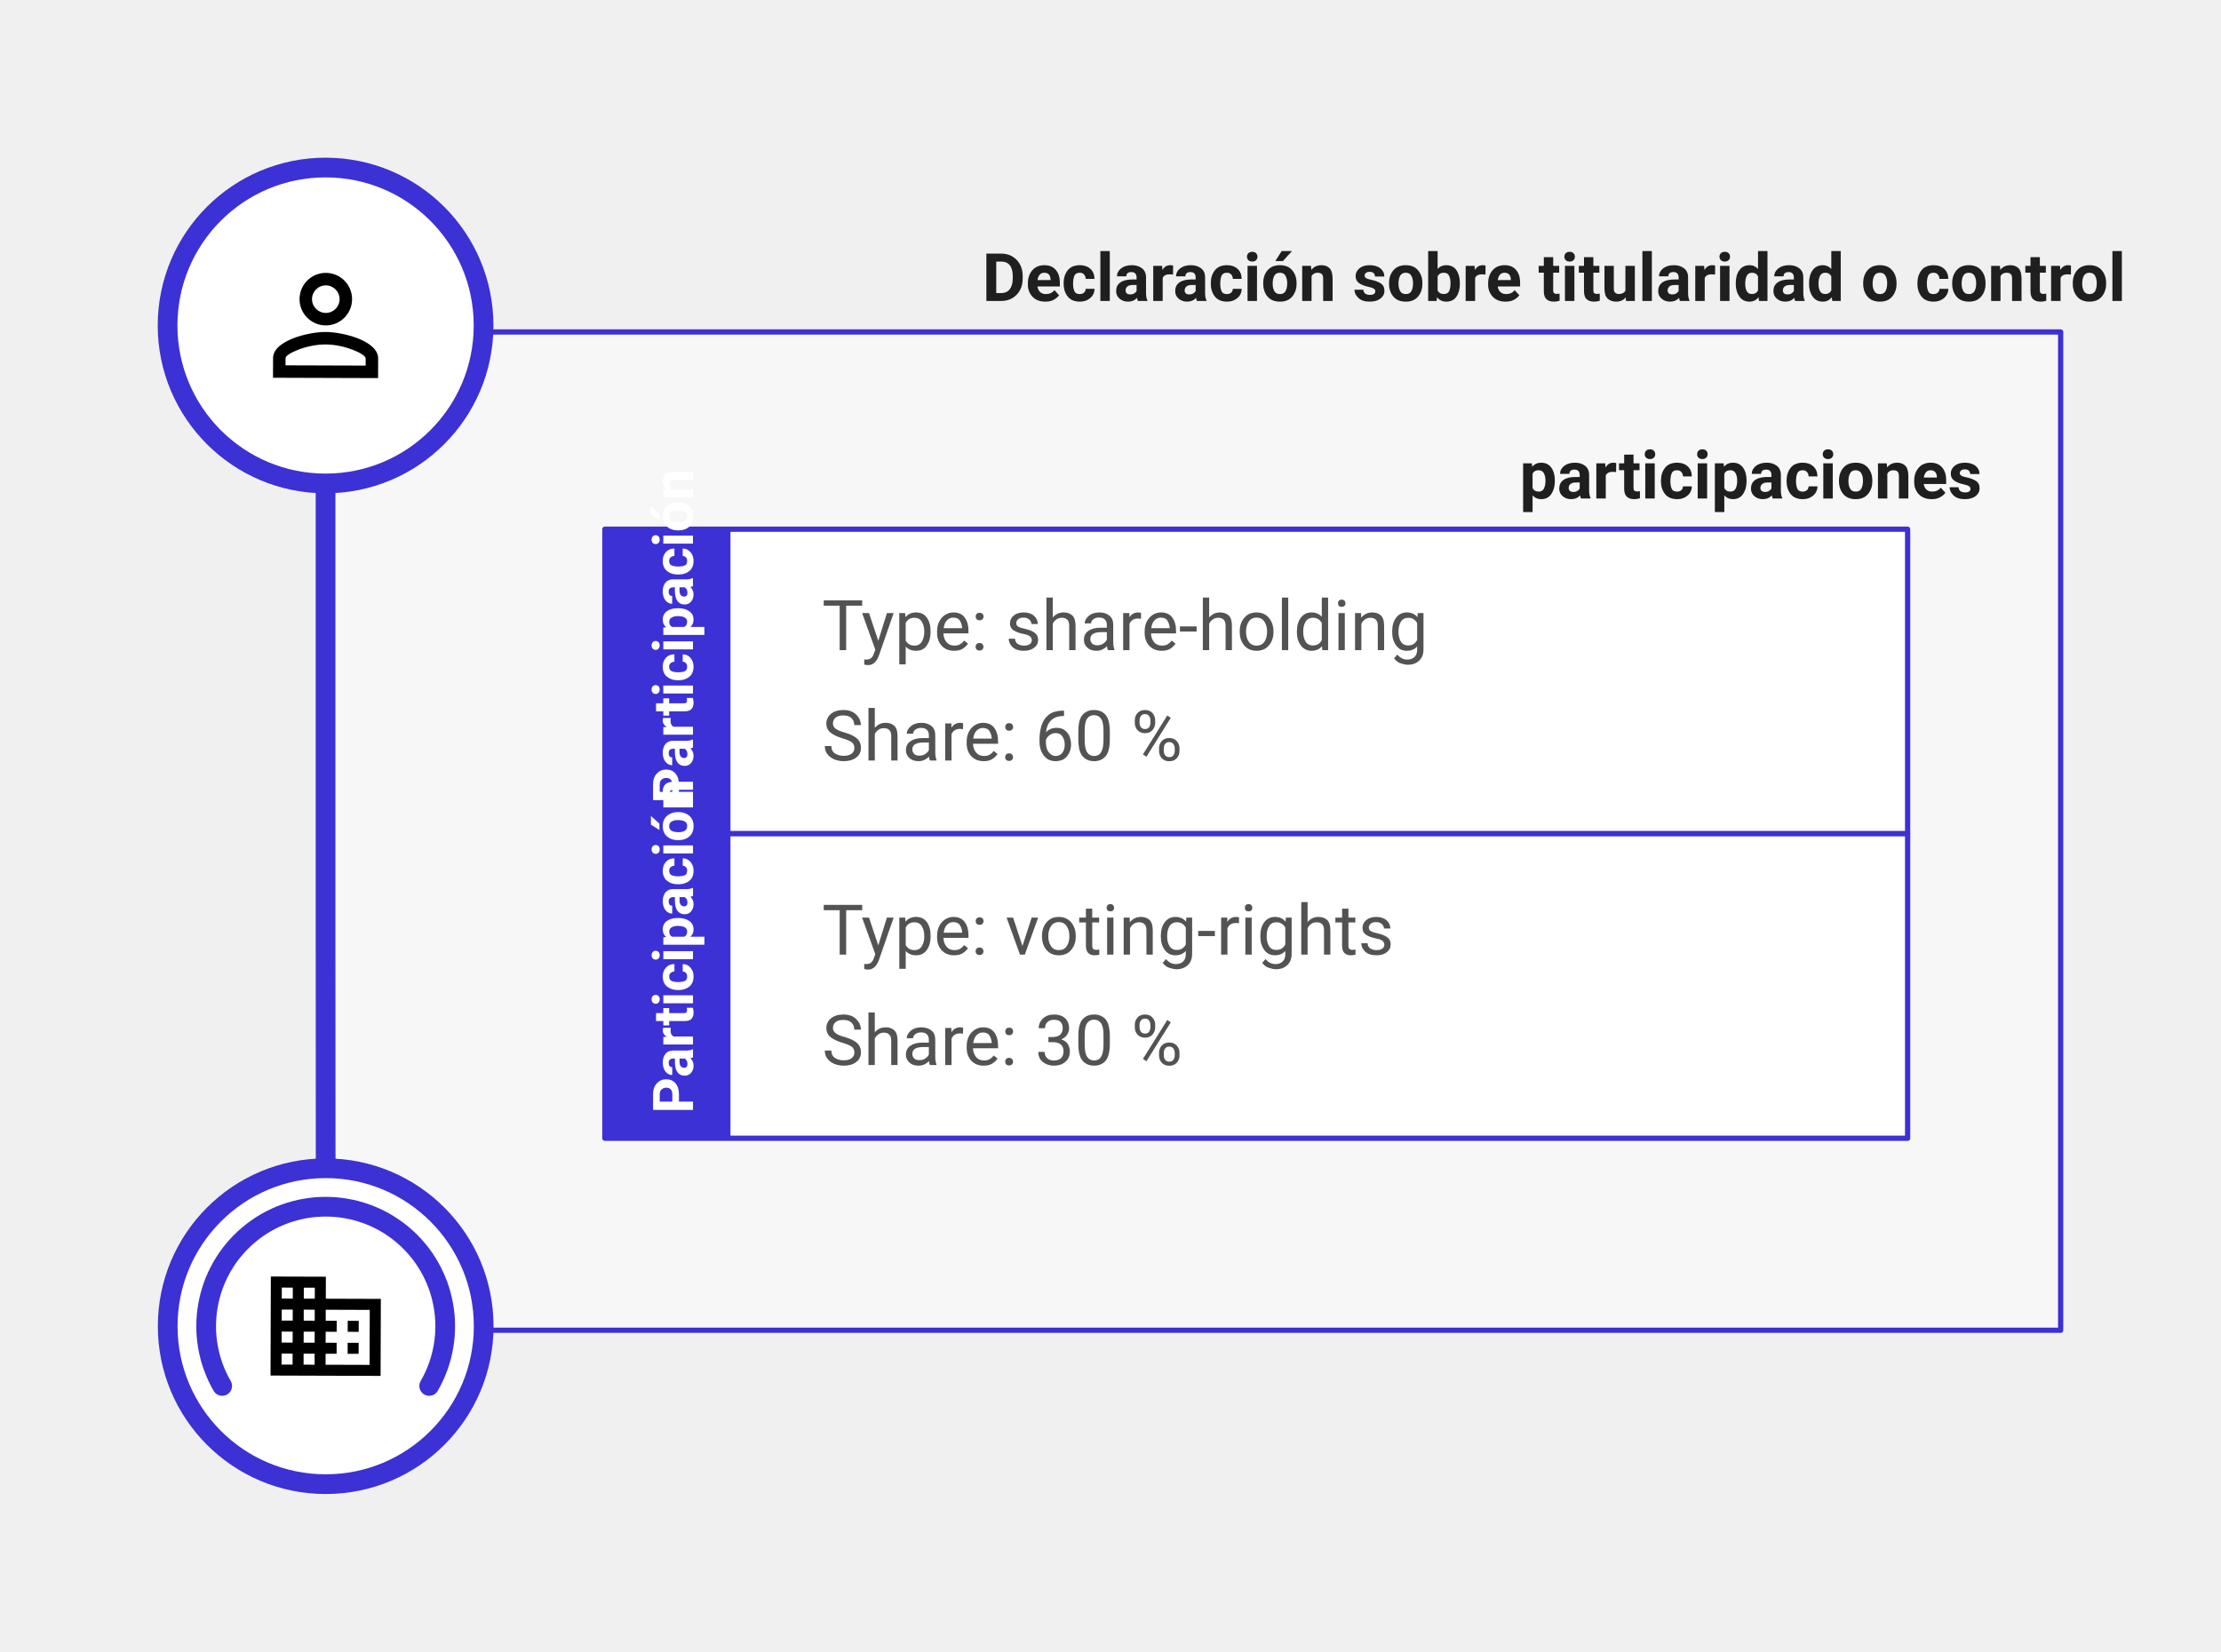
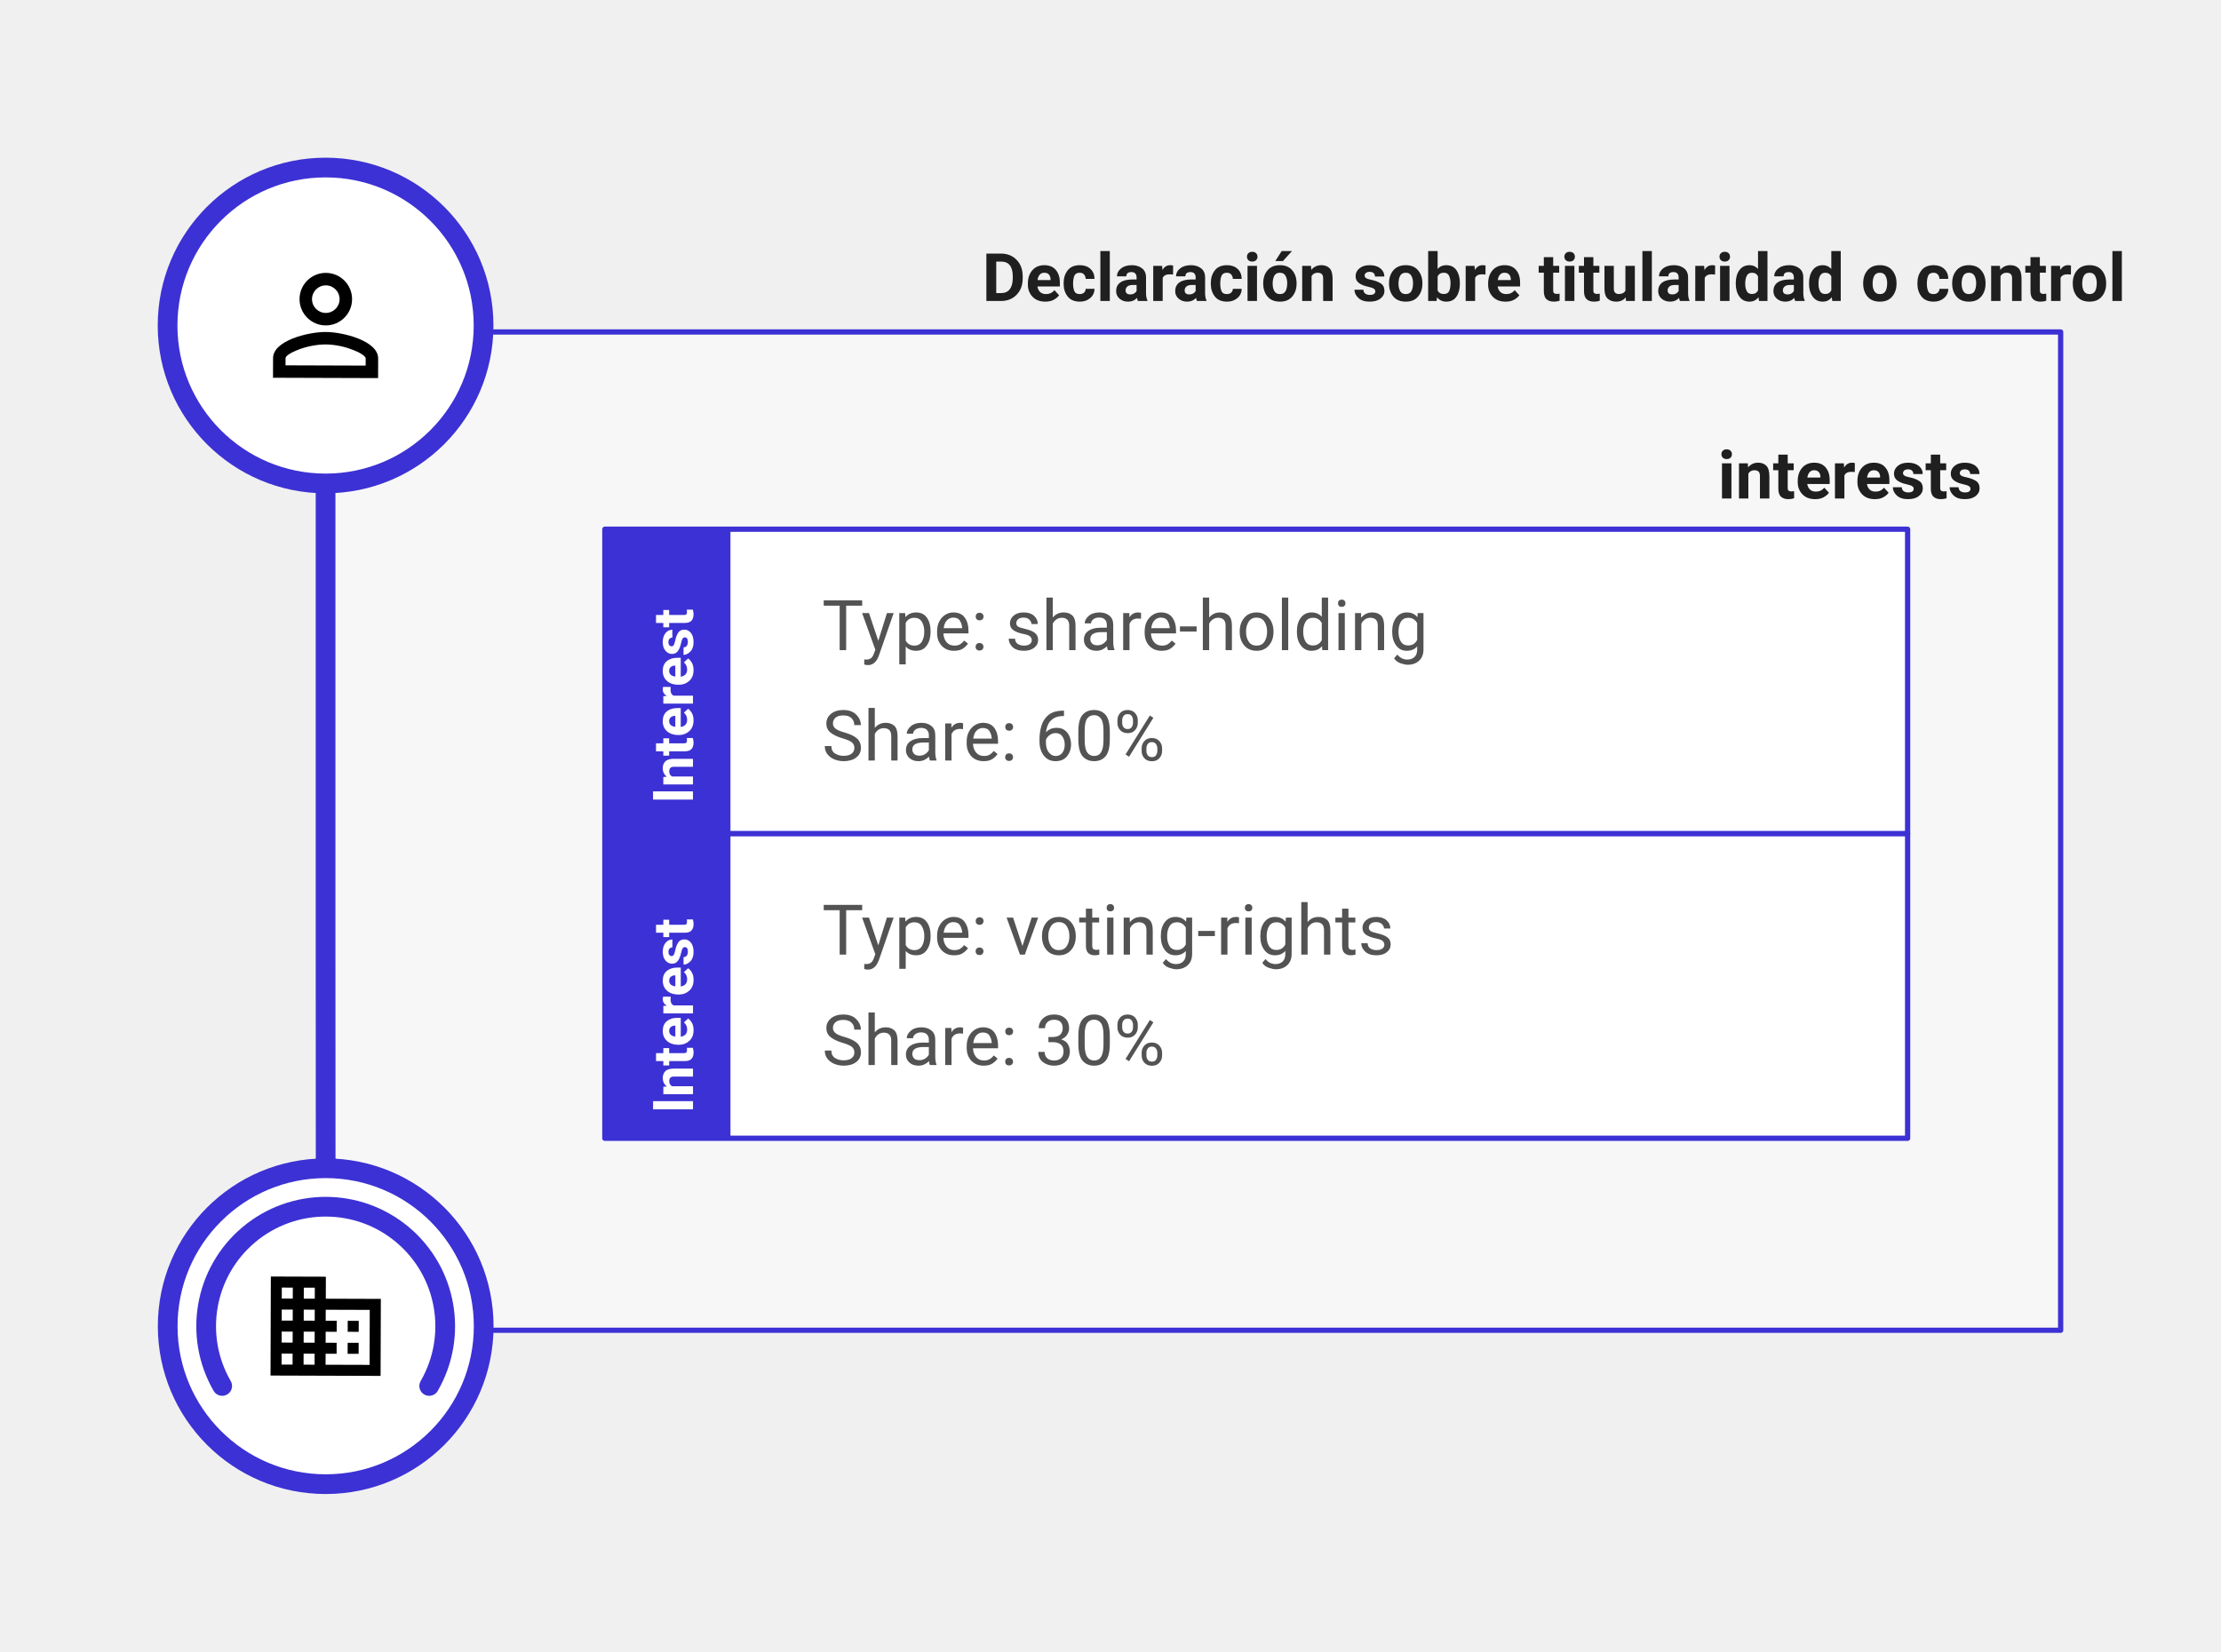
<svg xmlns="http://www.w3.org/2000/svg" id="Layer_1" data-name="Layer 1" viewBox="0 0 422.451 314.247" version="1.1" width="422.451" height="314.247">
  <defs id="defs3">
    <marker orient="auto" refY="0" refX="0" id="Arrow1Lend" style="overflow:visible">
      <path id="path4371" d="M 0,0 5,-5 -12.5,0 5,5 0,0 Z" style="fill:#3c31d4;fill-opacity:1;fill-rule:evenodd;stroke:#3c31d4;stroke-width:1pt;stroke-opacity:1" transform="matrix(-0.8,0,0,-0.8,-10,0)" />
    </marker>
    <marker orient="auto" refY="0" refX="0" id="Arrow1Mend" style="overflow:visible">
      <path id="path4377" d="M 0,0 5,-5 -12.5,0 5,5 0,0 Z" style="fill:#3c31d4;fill-opacity:1;fill-rule:evenodd;stroke:#3c31d4;stroke-width:1pt;stroke-opacity:1" transform="matrix(-0.4,0,0,-0.4,-4,0)" />
    </marker>
    <marker orient="auto" refY="0" refX="0" id="Arrow1Mstart" style="overflow:visible">
      <path id="path4374" d="M 0,0 5,-5 -12.5,0 5,5 0,0 Z" style="fill:#3c31d4;fill-opacity:1;fill-rule:evenodd;stroke:#3c31d4;stroke-width:1pt;stroke-opacity:1" transform="matrix(0.4,0,0,0.4,4,0)" />
    </marker>
    <style id="style5">.cls-1,.cls-10,.cls-11,.cls-7,.cls-8{fill:none;}.cls-1,.cls-11{stroke:#3c31d4;}.cls-1,.cls-10,.cls-11,.cls-7{stroke-miterlimit:10;}.cls-2{fill:#3c31d4;}.cls-3{font-size:16px;fill:#262737;}.cls-12,.cls-3{font-family:HKGrotesk-SemiBold, HK Grotesk;font-weight:700;}.cls-4{letter-spacing:-0.03em;}.cls-5{letter-spacing:-0.02em;}.cls-6{letter-spacing:0em;}.cls-7{stroke:#262737;}.cls-11,.cls-7{stroke-width:5px;}.cls-9{letter-spacing:-0.01em;}.cls-10{stroke:#e6e6e6;}.cls-12{font-size:12px;fill:gray;}.cls-13{letter-spacing:-0.03em;}.cls-14{letter-spacing:-0.01em;}.cls-15{letter-spacing:-0.02em;}.cls-16{letter-spacing:0em;}.cls-17{letter-spacing:0em;}.cls-18{letter-spacing:0em;}</style>
    <marker orient="auto" refY="0" refX="0" id="Arrow1Mstart-2" style="overflow:visible">
      <path id="path4374-0" d="M 0,0 5,-5 -12.5,0 5,5 0,0 Z" style="fill:#3c31d4;fill-opacity:1;fill-rule:evenodd;stroke:#3c31d4;stroke-width:1pt;stroke-opacity:1" transform="matrix(0.4,0,0,0.4,4,0)" />
    </marker>
    <clipPath id="p.1">
      <path style="clip-rule:evenodd" id="path3414" d="M 0,0 30,0 30,26 0,26 Z" />
    </clipPath>
    <clipPath id="p.2">
      <path style="clip-rule:evenodd" id="path3423" d="M 0,0 24,0 24,25 0,25 Z" />
    </clipPath>
    <clipPath id="p.1-3">
      <path style="clip-rule:evenodd" id="path3414-8" d="M 0,0 30,0 30,26 0,26 Z" />
    </clipPath>
    <clipPath id="p.1-3-0">
      <path style="clip-rule:evenodd" id="path3414-8-5" d="M 0,0 30,0 30,26 0,26 Z" />
    </clipPath>
    <clipPath id="p.2-5">
      <path style="clip-rule:evenodd" id="path3423-3" d="M 0,0 24,0 24,25 0,25 Z" />
    </clipPath>
    <clipPath id="p.1-9">
      <path style="clip-rule:evenodd" id="path3414-1" d="M 0,0 30,0 30,26 0,26 Z" />
    </clipPath>
    <marker orient="auto" refY="0" refX="0" id="Arrow1Mstart-2-5" style="overflow:visible">
      <path id="path4374-0-0" d="M 0,0 5,-5 -12.5,0 5,5 0,0 Z" style="fill:#3c31d4;fill-opacity:1;fill-rule:evenodd;stroke:#3c31d4;stroke-width:1pt;stroke-opacity:1" transform="matrix(0.4,0,0,0.4,4,0)" />
    </marker>
    <marker orient="auto" refY="0" refX="0" id="Arrow1Mstart-4" style="overflow:visible">
      <path id="path4374-9" d="M 0,0 5,-5 -12.5,0 5,5 0,0 Z" style="fill:#3c31d4;fill-opacity:1;fill-rule:evenodd;stroke:#3c31d4;stroke-width:1pt;stroke-opacity:1" transform="matrix(0.4,0,0,0.4,4,0)" />
    </marker>
    <marker orient="auto" refY="0" refX="0" id="Arrow1Mstart-2-9" style="overflow:visible">
      <path id="path4374-0-9" d="M 0,0 5,-5 -12.5,0 5,5 0,0 Z" style="fill:#3c31d4;fill-opacity:1;fill-rule:evenodd;stroke:#3c31d4;stroke-width:1pt;stroke-opacity:1" transform="matrix(0.4,0,0,0.4,4,0)" />
    </marker>
    <marker orient="auto" refY="0" refX="0" id="Arrow1Mstart-2-9-8" style="overflow:visible">
      <path id="path4374-0-9-9" d="M 0,0 5,-5 -12.5,0 5,5 0,0 Z" style="fill:#3c31d4;fill-opacity:1;fill-rule:evenodd;stroke:#3c31d4;stroke-width:1pt;stroke-opacity:1" transform="matrix(0.4,0,0,0.4,4,0)" />
    </marker>
  </defs>
  <rect style="fill:#f7f7f7;fill-opacity:1;stroke:#3c31d4;stroke-width:1;stroke-linecap:round;stroke-linejoin:round;stroke-miterlimit:10;stroke-dasharray:none;stroke-opacity:1" id="rect11772" width="330" height="189.927" x="61.951" y="63.161" />
  <circle class="cls-11" id="circle209-2-0-1" style="fill:#ffffff;fill-opacity:1;stroke:#3c31d4;stroke-width:3.75;stroke-linecap:round;stroke-miterlimit:8.5;stroke-dasharray:none;stroke-opacity:1" cx="61.949" cy="252.319" r="30.052" />
  <path class="cls-11" id="circle209-7-4" style="fill:none;stroke:#3c31d4;stroke-width:3.75;stroke-linecap:round;stroke-miterlimit:8.5;stroke-dasharray:none;stroke-opacity:1" d="m 42.26,263.687 a 22.735,22.735 0 0 1 5.075,-28.783 22.735,22.735 0 0 1 29.227,0 22.735,22.735 0 0 1 5.075,28.783" />
  <path class="cls-2" d="M 347.068,56.626 Z" id="path11-6" style="fill:#3c31d4" />
  <path d="m 347.068,56.626 0,0 m 0,0 0,0 m 0,0 z m 0,0 z" id="path27-3" />
  <path class="cls-8" d="M 347.068,56.626 Z" id="path29-0" style="fill:none" />
  <path class="cls-8" d="M 347.068,56.626 Z" id="path41-6" style="fill:none" />
  <path d="m 347.068,56.626 z m 0,0 z m 0,0 z m 0,0 z m 0,0 z m 0,0 z m 0,0 z m 0,0 z m 0,0 z m 0,0 z m 0,0 z m 0,0 z" id="path43-0" />
  <path class="cls-10" d="m 347.068,56.626 0,0" id="path45-4" style="fill:none;stroke:#e6e6e6;stroke-miterlimit:10" />
  <path class="cls-10" d="m 347.068,56.626 0,0" id="path47-5" style="fill:none;stroke:#e6e6e6;stroke-miterlimit:10" />
  <path class="cls-10" d="m 347.068,56.626 0,0" id="path49-8" style="fill:none;stroke:#e6e6e6;stroke-miterlimit:10" />
  <path class="cls-10" d="m 347.068,56.626 0,0" id="path51-2" style="fill:none;stroke:#e6e6e6;stroke-miterlimit:10" />
  <path class="cls-10" d="m 347.068,56.626 0,0" id="path53-8" style="fill:none;stroke:#e6e6e6;stroke-miterlimit:10" />
  <path class="cls-10" d="m 347.068,56.626 0,0" id="path55-6" style="fill:none;stroke:#e6e6e6;stroke-miterlimit:10" />
  <path class="cls-10" d="m 347.068,56.626 0,0" id="path57-8" style="fill:none;stroke:#e6e6e6;stroke-miterlimit:10" />
  <path class="cls-10" d="m 347.068,56.626 0,0" id="path59-5" style="fill:none;stroke:#e6e6e6;stroke-miterlimit:10" />
  <path class="cls-10" d="m 347.068,56.626 0,0" id="path61-3" style="fill:none;stroke:#e6e6e6;stroke-miterlimit:10" />
  <path class="cls-10" d="m 347.068,56.626 0,0" id="path63-4" style="fill:none;stroke:#e6e6e6;stroke-miterlimit:10" />
  <path class="cls-10" d="m 347.068,56.626 0,0" id="path65-0" style="fill:none;stroke:#e6e6e6;stroke-miterlimit:10" />
  <path class="cls-10" d="m 347.068,56.626 0,0" id="path67-1" style="fill:none;stroke:#e6e6e6;stroke-miterlimit:10" />
  <path class="cls-10" d="m 347.068,56.626 0,0" id="path69-7" style="fill:none;stroke:#e6e6e6;stroke-miterlimit:10" />
  <path class="cls-10" d="m 347.068,56.626 0,0" id="path71-7" style="fill:none;stroke:#e6e6e6;stroke-miterlimit:10" />
  <path class="cls-10" d="m 347.068,56.626 0,0" id="path73-8" style="fill:none;stroke:#e6e6e6;stroke-miterlimit:10" />
  <path class="cls-10" d="m 347.068,56.626 0,0" id="path75-0" style="fill:none;stroke:#e6e6e6;stroke-miterlimit:10" />
  <path class="cls-10" d="m 347.068,56.626 0,0" id="path77-8" style="fill:none;stroke:#e6e6e6;stroke-miterlimit:10" />
  <path class="cls-11" d="m 347.068,56.626 0,0" id="path79-9" style="fill:none;stroke:#3c31d4;stroke-width:5px;stroke-miterlimit:10" />
  <path class="cls-11" d="m 347.068,56.626 0,0" id="path85-7" style="fill:none;stroke:#3c31d4;stroke-width:5px;stroke-miterlimit:10" />
  <path class="cls-11" d="m 347.068,56.626 0,0" id="path87-8" style="fill:none;stroke:#3c31d4;stroke-width:5px;stroke-miterlimit:10" />
  <path class="cls-11" d="m 347.068,56.626 0,0" id="path89-3" style="fill:none;stroke:#3c31d4;stroke-width:5px;stroke-miterlimit:10" />
  <path class="cls-11" d="m 347.068,56.626 0,0" id="path91-9" style="fill:none;stroke:#3c31d4;stroke-width:5px;stroke-miterlimit:10" />
  <path class="cls-11" d="m 347.068,56.626 0,0" id="path93-7" style="fill:none;stroke:#3c31d4;stroke-width:5px;stroke-miterlimit:10" />
  <path class="cls-11" d="m 347.068,56.626 0,0" id="path95-2" style="fill:none;stroke:#3c31d4;stroke-width:5px;stroke-miterlimit:10" />
  <path class="cls-10" d="m 347.068,56.626 0,0" id="path97-5" style="fill:none;stroke:#e6e6e6;stroke-miterlimit:10" />
  <path class="cls-10" d="m 347.068,56.626 0,0" id="path99-0" style="fill:none;stroke:#e6e6e6;stroke-miterlimit:10" />
  <path class="cls-10" d="m 347.068,56.626 0,0" id="path101-2" style="fill:none;stroke:#e6e6e6;stroke-miterlimit:10" />
  <path class="cls-10" d="m 347.068,56.626 0,0" id="path103-4" style="fill:none;stroke:#e6e6e6;stroke-miterlimit:10" />
  <path class="cls-10" d="m 347.068,56.626 0,0" id="path105-8" style="fill:none;stroke:#e6e6e6;stroke-miterlimit:10" />
  <path class="cls-10" d="m 347.068,56.626 0,0" id="path107-0" style="fill:none;stroke:#e6e6e6;stroke-miterlimit:10" />
  <path class="cls-10" d="m 347.068,56.626 0,0" id="path109-6" style="fill:none;stroke:#e6e6e6;stroke-miterlimit:10" />
  <path class="cls-10" d="m 347.068,56.626 0,0" id="path111-2" style="fill:none;stroke:#e6e6e6;stroke-miterlimit:10" />
  <path class="cls-10" d="m 347.068,56.626 0,0" id="path113-6" style="fill:none;stroke:#e6e6e6;stroke-miterlimit:10" />
  <path class="cls-10" d="m 347.068,56.626 0,0" id="path115-5" style="fill:none;stroke:#e6e6e6;stroke-miterlimit:10" />
  <path class="cls-10" d="m 347.068,56.626 0,0" id="path117-6" style="fill:none;stroke:#e6e6e6;stroke-miterlimit:10" />
  <path class="cls-10" d="m 347.068,56.626 0,0" id="path119-6" style="fill:none;stroke:#e6e6e6;stroke-miterlimit:10" />
  <path class="cls-2" d="M 347.068,56.626 Z" id="path171-1" style="fill:#3c31d4" />
  <path class="cls-2" d="M 347.068,56.626 Z" id="path197-3" style="fill:#3c31d4" />
  <path class="cls-8" d="M 347.068,56.626 Z" id="path211-2" style="fill:none" />
  <path d="m 347.068,56.626 z m 0,0 z m 0,0 z m 0,0 z m 0,0 z m 0,0 z m 0,0 z m 0,0 z m 0,0 z m 0,0 z m 0,0 z m 0,0 z" id="path213-9" />
  <path id="path4516" d="m 61.97,247.087 0.013,-4.186 -10.466,-0.034 -0.059,18.838 20.932,0.068 0.048,-14.652 z m -6.32,12.539 -2.093,-0.007 0.006,-2.093 2.093,0.007 z m 0.013,-4.186 -2.093,-0.007 0.006,-2.093 2.093,0.007 z m 0.013,-4.186 -2.093,-0.007 0.006,-2.093 2.093,0.007 z m 0.013,-4.186 -2.093,-0.007 0.006,-2.093 2.093,0.007 z m 4.146,12.573 -2.093,-0.006 0.006,-2.095 2.093,0.007 z m 0.013,-4.186 -2.093,-0.006 0.006,-2.093 2.093,0.007 z m 0.013,-4.186 -2.093,-0.006 0.006,-2.093 2.093,0.007 z m 0.013,-4.186 -2.093,-0.006 0.007,-2.093 2.093,0.007 z m 10.426,12.593 -8.373,-0.025 0.006,-2.093 2.093,0.007 0.006,-2.093 -2.093,-0.006 0.006,-2.093 2.093,0.007 0.006,-2.093 -2.093,-0.006 0.006,-2.093 8.373,0.028 z m -2.066,-8.38 -2.093,-0.006 -0.007,2.093 2.093,0.007 z m -0.013,4.186 -2.093,-0.006 -0.007,2.093 2.093,0.007 z" />
  <circle class="cls-11" id="circle209-2-0-1-7" style="fill:#ffffff;fill-opacity:1;stroke:#3c31d4;stroke-width:3.75;stroke-linecap:round;stroke-miterlimit:8.5;stroke-dasharray:none;stroke-opacity:1" cx="61.927" cy="61.927" r="30.052" />
  <path style="fill:none;fill-rule:evenodd;stroke:#3c31d4;stroke-width:3.75;stroke-linecap:butt;stroke-linejoin:miter;stroke-miterlimit:8.5;stroke-dasharray:none;stroke-opacity:1" d="m 61.927,91.979 1.2e-5,85.868 0.016,44.42" id="path12354-2-8-1" />
  <path id="path5743" d="m 61.979,54.292 a 2.623,2.623 0 1 1 -2.632,2.614 2.623,2.623 0 0 1 2.632,-2.614 m -0.036,11.242 c 3.71,0.012 7.614,1.849 7.611,2.648 l -0.005,1.374 -15.24,-0.05 0.005,-1.374 c 0,-0.799 3.918,-2.611 7.629,-2.598 m 0.044,-13.616 a 4.997,4.997 0 1 0 4.981,5.013 4.995,4.995 0 0 0 -4.981,-5.013 z m -0.036,11.242 c -3.335,-0.011 -9.999,1.641 -10.011,4.964 l -0.012,3.747 19.986,0.064 0.013,-3.747 c 0.011,-3.322 -6.641,-5.017 -9.976,-5.028 z" />
  <g id="g9888" transform="translate(-9.746174,22.75386)">
    <rect y="77.933" x="124.796" height="57.937" width="247.794" id="rect11772-8" style="fill:#ffffff;fill-opacity:1;stroke:#3c31d4;stroke-width:1;stroke-linecap:round;stroke-linejoin:round;stroke-miterlimit:10;stroke-dasharray:none;stroke-opacity:1" />
    <rect y="77.933" x="124.796" height="57.937" width="23.89" id="rect9705" style="color:#000000;clip-rule:nonzero;display:inline;overflow:visible;visibility:visible;opacity:1;isolation:auto;mix-blend-mode:normal;color-interpolation:sRGB;color-interpolation-filters:linearRGB;solid-color:#000000;solid-opacity:1;fill:#3c31d4;fill-opacity:1;fill-rule:nonzero;stroke:none;stroke-width:1;stroke-linecap:round;stroke-linejoin:miter;stroke-miterlimit:10;stroke-dasharray:none;stroke-dashoffset:0;stroke-opacity:1;color-rendering:auto;image-rendering:auto;shape-rendering:auto;text-rendering:auto;enable-background:accumulate" />
    <text transform="rotate(-90)" y="141.558" x="-141.153" style="font-style:normal;font-variant:normal;font-weight:bold;font-stretch:normal;font-size:10.667px;line-height:0%;font-family:Roboto;-inkscape-font-specification:'Roboto, Bold';font-variant-ligatures:normal;font-variant-caps:normal;font-variant-numeric:normal;font-feature-settings:normal;text-align:start;writing-mode:lr-tb;text-anchor:start;fill:#ffffff;fill-opacity:1" id="text31" class="cls-3">
-       <tspan style="font-style:normal;font-variant:normal;font-weight:bold;font-stretch:normal;font-size:10.667px;line-height:125%;font-family:Roboto;-inkscape-font-specification:'Roboto, Bold';font-variant-ligatures:normal;font-variant-caps:normal;font-variant-numeric:normal;font-feature-settings:normal;text-align:start;writing-mode:lr-tb;text-anchor:start;fill:#ffffff;fill-opacity:1" id="tspan35" y="141.558" x="-130.153">Participación</tspan>
+       <tspan style="font-style:normal;font-variant:normal;font-weight:bold;font-stretch:normal;font-size:10.667px;line-height:125%;font-family:Roboto;-inkscape-font-specification:'Roboto, Bold';font-variant-ligatures:normal;font-variant-caps:normal;font-variant-numeric:normal;font-feature-settings:normal;text-align:start;writing-mode:lr-tb;text-anchor:start;fill:#ffffff;fill-opacity:1" id="tspan35" y="141.558" x="-130.153">Interest</tspan>
    </text>
    <text id="text14691" y="100.934" x="166.099" style="font-style:normal;font-variant:normal;font-weight:normal;font-stretch:normal;line-height:0%;font-family:Roboto;-inkscape-font-specification:'Roboto, Normal';text-align:start;letter-spacing:0px;word-spacing:0px;writing-mode:lr;text-anchor:start;fill:#535353;fill-opacity:1;stroke:none;stroke-width:1px;stroke-linecap:butt;stroke-linejoin:miter;stroke-opacity:1;font-size:13.333px;font-variant-ligatures:normal;font-variant-caps:normal;font-variant-numeric:normal;font-feature-settings:normal;" xml:space="preserve">
      <tspan id="tspan9721" style="color:#000000;font-style:normal;font-variant:normal;font-weight:normal;font-stretch:normal;font-size:13.333px;line-height:140%;font-family:Roboto;-inkscape-font-specification:'Roboto, Normal';text-align:start;writing-mode:lr;text-anchor:start;clip-rule:nonzero;display:inline;overflow:visible;visibility:visible;opacity:1;isolation:auto;mix-blend-mode:normal;color-interpolation:sRGB;color-interpolation-filters:linearRGB;solid-color:#000000;solid-opacity:1;fill:#535353;fill-opacity:1;fill-rule:nonzero;stroke:none;stroke-width:1px;stroke-linecap:butt;stroke-linejoin:miter;stroke-miterlimit:4;stroke-dasharray:none;stroke-dashoffset:0;stroke-opacity:1;color-rendering:auto;image-rendering:auto;shape-rendering:auto;text-rendering:auto;enable-background:accumulate;font-variant-ligatures:normal;font-variant-caps:normal;font-variant-numeric:normal;font-feature-settings:normal;" y="100.934" x="166.099">Type: share-holding</tspan>
-       <tspan id="tspan9725" style="color:#000000;font-style:normal;font-variant:normal;font-weight:normal;font-stretch:normal;font-size:13.333px;line-height:140%;font-family:Roboto;-inkscape-font-specification:'Roboto, Normal';text-align:start;writing-mode:lr;text-anchor:start;clip-rule:nonzero;display:inline;overflow:visible;visibility:visible;opacity:1;isolation:auto;mix-blend-mode:normal;color-interpolation:sRGB;color-interpolation-filters:linearRGB;solid-color:#000000;solid-opacity:1;fill:#535353;fill-opacity:1;fill-rule:nonzero;stroke:none;stroke-width:1px;stroke-linecap:butt;stroke-linejoin:miter;stroke-miterlimit:4;stroke-dasharray:none;stroke-dashoffset:0;stroke-opacity:1;color-rendering:auto;image-rendering:auto;shape-rendering:auto;text-rendering:auto;enable-background:accumulate;font-variant-ligatures:normal;font-variant-caps:normal;font-variant-numeric:normal;font-feature-settings:normal;" y="121.934" x="166.099">Share: 60 %</tspan>
+       <tspan id="tspan9725" style="color:#000000;font-style:normal;font-variant:normal;font-weight:normal;font-stretch:normal;font-size:13.333px;line-height:140%;font-family:Roboto;-inkscape-font-specification:'Roboto, Normal';text-align:start;writing-mode:lr;text-anchor:start;clip-rule:nonzero;display:inline;overflow:visible;visibility:visible;opacity:1;isolation:auto;mix-blend-mode:normal;color-interpolation:sRGB;color-interpolation-filters:linearRGB;solid-color:#000000;solid-opacity:1;fill:#535353;fill-opacity:1;fill-rule:nonzero;stroke:none;stroke-width:1px;stroke-linecap:butt;stroke-linejoin:miter;stroke-miterlimit:4;stroke-dasharray:none;stroke-dashoffset:0;stroke-opacity:1;color-rendering:auto;image-rendering:auto;shape-rendering:auto;text-rendering:auto;enable-background:accumulate;font-variant-ligatures:normal;font-variant-caps:normal;font-variant-numeric:normal;font-feature-settings:normal;" y="121.934" x="166.099">Share: 60%</tspan>
    </text>
  </g>
  <text class="cls-3" id="text31-0" style="font-style:normal;font-variant:normal;font-weight:bold;font-stretch:normal;font-size:12.667px;line-height:0%;font-family:Roboto;-inkscape-font-specification:'Roboto, Bold';text-align:end;writing-mode:lr;text-anchor:end;fill:#ffffff;fill-opacity:1;font-variant-ligatures:normal;font-variant-caps:normal;font-variant-numeric:normal;font-feature-settings:normal;" x="433.696" y="94.846">
-     <tspan x="377.007" y="94.846" id="tspan35-6" style="font-style:normal;font-variant:normal;font-weight:bold;font-stretch:normal;font-size:12.667px;line-height:125%;font-family:Roboto;-inkscape-font-specification:'Roboto, Bold';text-align:end;writing-mode:lr;text-anchor:end;fill:#1f1f1f;fill-opacity:1;font-variant-ligatures:normal;font-variant-caps:normal;font-variant-numeric:normal;font-feature-settings:normal;">participaciones</tspan>
+     <tspan x="377.007" y="94.846" id="tspan35-6" style="font-style:normal;font-variant:normal;font-weight:bold;font-stretch:normal;font-size:12.667px;line-height:125%;font-family:Roboto;-inkscape-font-specification:'Roboto, Bold';text-align:end;writing-mode:lr;text-anchor:end;fill:#1f1f1f;fill-opacity:1;font-variant-ligatures:normal;font-variant-caps:normal;font-variant-numeric:normal;font-feature-settings:normal;">interests</tspan>
  </text>
  <text id="text9873" y="57.268" x="413.837" style="font-style:normal;font-variant:normal;font-weight:bold;font-stretch:normal;line-height:0%;font-family:Roboto;-inkscape-font-specification:'Roboto, Bold';text-align:end;letter-spacing:0px;word-spacing:0px;writing-mode:lr;text-anchor:end;fill:#1f1f1f;fill-opacity:1;stroke:none;stroke-width:1px;stroke-linecap:butt;stroke-linejoin:miter;stroke-opacity:1;font-size:12.667px;font-variant-ligatures:normal;font-variant-caps:normal;font-variant-numeric:normal;font-feature-settings:normal;" xml:space="preserve">
    <tspan y="57.268" x="413.837" id="tspan9875" style="font-size:12.667px;line-height:1.2;text-align:end;text-anchor:end;-inkscape-font-specification:'Roboto, Bold';font-family:Roboto;font-weight:bold;font-style:normal;font-stretch:normal;font-variant:normal;writing-mode:lr;font-variant-ligatures:normal;font-variant-caps:normal;font-variant-numeric:normal;font-feature-settings:normal;">Declaración sobre titularidad o control</tspan>
  </text>
  <g id="g9727-0" transform="translate(-146.2801,-163.9225)">
    <rect y="322.547" x="261.33" height="57.937" width="247.794" id="rect11772-8-5" style="fill:#ffffff;fill-opacity:1;stroke:#3c31d4;stroke-width:1;stroke-linecap:round;stroke-linejoin:round;stroke-miterlimit:10;stroke-dasharray:none;stroke-opacity:1" />
    <rect y="322.547" x="261.33" height="57.937" width="23.89" id="rect9705-6" style="color:#000000;clip-rule:nonzero;display:inline;overflow:visible;visibility:visible;opacity:1;isolation:auto;mix-blend-mode:normal;color-interpolation:sRGB;color-interpolation-filters:linearRGB;solid-color:#000000;solid-opacity:1;fill:#3c31d4;fill-opacity:1;fill-rule:nonzero;stroke:none;stroke-width:1;stroke-linecap:round;stroke-linejoin:miter;stroke-miterlimit:10;stroke-dasharray:none;stroke-dashoffset:0;stroke-opacity:1;color-rendering:auto;image-rendering:auto;shape-rendering:auto;text-rendering:auto;enable-background:accumulate" />
    <text transform="rotate(-90)" y="278.092" x="-386.766" style="font-style:normal;font-variant:normal;font-weight:bold;font-stretch:normal;font-size:10.667px;line-height:0%;font-family:Roboto;-inkscape-font-specification:'Roboto, Bold';text-align:start;writing-mode:lr;text-anchor:start;fill:#ffffff;fill-opacity:1;font-variant-ligatures:normal;font-variant-caps:normal;font-variant-numeric:normal;font-feature-settings:normal;" id="text31-7" class="cls-3">
-       <tspan style="font-style:normal;font-variant:normal;font-weight:bold;font-stretch:normal;font-size:10.667px;line-height:125%;font-family:Roboto;-inkscape-font-specification:'Roboto, Bold';text-align:start;writing-mode:lr;text-anchor:start;fill:#ffffff;fill-opacity:1;font-variant-ligatures:normal;font-variant-caps:normal;font-variant-numeric:normal;font-feature-settings:normal;" id="tspan35-7" y="278.092" x="-375.766">Participación</tspan>
+       <tspan style="font-style:normal;font-variant:normal;font-weight:bold;font-stretch:normal;font-size:10.667px;line-height:125%;font-family:Roboto;-inkscape-font-specification:'Roboto, Bold';text-align:start;writing-mode:lr;text-anchor:start;fill:#ffffff;fill-opacity:1;font-variant-ligatures:normal;font-variant-caps:normal;font-variant-numeric:normal;font-feature-settings:normal;" id="tspan35-7" y="278.092" x="-375.766">Interest</tspan>
    </text>
    <text id="text14691-4" y="345.547" x="302.633" style="font-style:normal;font-variant:normal;font-weight:normal;font-stretch:normal;line-height:0%;font-family:Roboto;-inkscape-font-specification:'Roboto, Normal';text-align:start;letter-spacing:0px;word-spacing:0px;writing-mode:lr;text-anchor:start;fill:#535353;fill-opacity:1;stroke:none;stroke-width:1px;stroke-linecap:butt;stroke-linejoin:miter;stroke-opacity:1;font-size:13.333px;font-variant-ligatures:normal;font-variant-caps:normal;font-variant-numeric:normal;font-feature-settings:normal;" xml:space="preserve">
      <tspan id="tspan9721-0" style="color:#000000;font-style:normal;font-variant:normal;font-weight:normal;font-stretch:normal;font-size:13.333px;line-height:140%;font-family:Roboto;-inkscape-font-specification:'Roboto, Normal';text-align:start;writing-mode:lr;text-anchor:start;clip-rule:nonzero;display:inline;overflow:visible;visibility:visible;opacity:1;isolation:auto;mix-blend-mode:normal;color-interpolation:sRGB;color-interpolation-filters:linearRGB;solid-color:#000000;solid-opacity:1;fill:#535353;fill-opacity:1;fill-rule:nonzero;stroke:none;stroke-width:1px;stroke-linecap:butt;stroke-linejoin:miter;stroke-miterlimit:4;stroke-dasharray:none;stroke-dashoffset:0;stroke-opacity:1;color-rendering:auto;image-rendering:auto;shape-rendering:auto;text-rendering:auto;enable-background:accumulate;font-variant-ligatures:normal;font-variant-caps:normal;font-variant-numeric:normal;font-feature-settings:normal;" y="345.547" x="302.633">Type: voting-rights</tspan>
-       <tspan id="tspan9725-6" style="color:#000000;font-style:normal;font-variant:normal;font-weight:normal;font-stretch:normal;font-size:13.333px;line-height:140%;font-family:Roboto;-inkscape-font-specification:'Roboto, Normal';text-align:start;writing-mode:lr;text-anchor:start;clip-rule:nonzero;display:inline;overflow:visible;visibility:visible;opacity:1;isolation:auto;mix-blend-mode:normal;color-interpolation:sRGB;color-interpolation-filters:linearRGB;solid-color:#000000;solid-opacity:1;fill:#535353;fill-opacity:1;fill-rule:nonzero;stroke:none;stroke-width:1px;stroke-linecap:butt;stroke-linejoin:miter;stroke-miterlimit:4;stroke-dasharray:none;stroke-dashoffset:0;stroke-opacity:1;color-rendering:auto;image-rendering:auto;shape-rendering:auto;text-rendering:auto;enable-background:accumulate;font-variant-ligatures:normal;font-variant-caps:normal;font-variant-numeric:normal;font-feature-settings:normal;" y="366.547" x="302.633">Share: 30 %</tspan>
+       <tspan id="tspan9725-6" style="color:#000000;font-style:normal;font-variant:normal;font-weight:normal;font-stretch:normal;font-size:13.333px;line-height:140%;font-family:Roboto;-inkscape-font-specification:'Roboto, Normal';text-align:start;writing-mode:lr;text-anchor:start;clip-rule:nonzero;display:inline;overflow:visible;visibility:visible;opacity:1;isolation:auto;mix-blend-mode:normal;color-interpolation:sRGB;color-interpolation-filters:linearRGB;solid-color:#000000;solid-opacity:1;fill:#535353;fill-opacity:1;fill-rule:nonzero;stroke:none;stroke-width:1px;stroke-linecap:butt;stroke-linejoin:miter;stroke-miterlimit:4;stroke-dasharray:none;stroke-dashoffset:0;stroke-opacity:1;color-rendering:auto;image-rendering:auto;shape-rendering:auto;text-rendering:auto;enable-background:accumulate;font-variant-ligatures:normal;font-variant-caps:normal;font-variant-numeric:normal;font-feature-settings:normal;" y="366.547" x="302.633">Share: 30%</tspan>
    </text>
  </g>
</svg>
